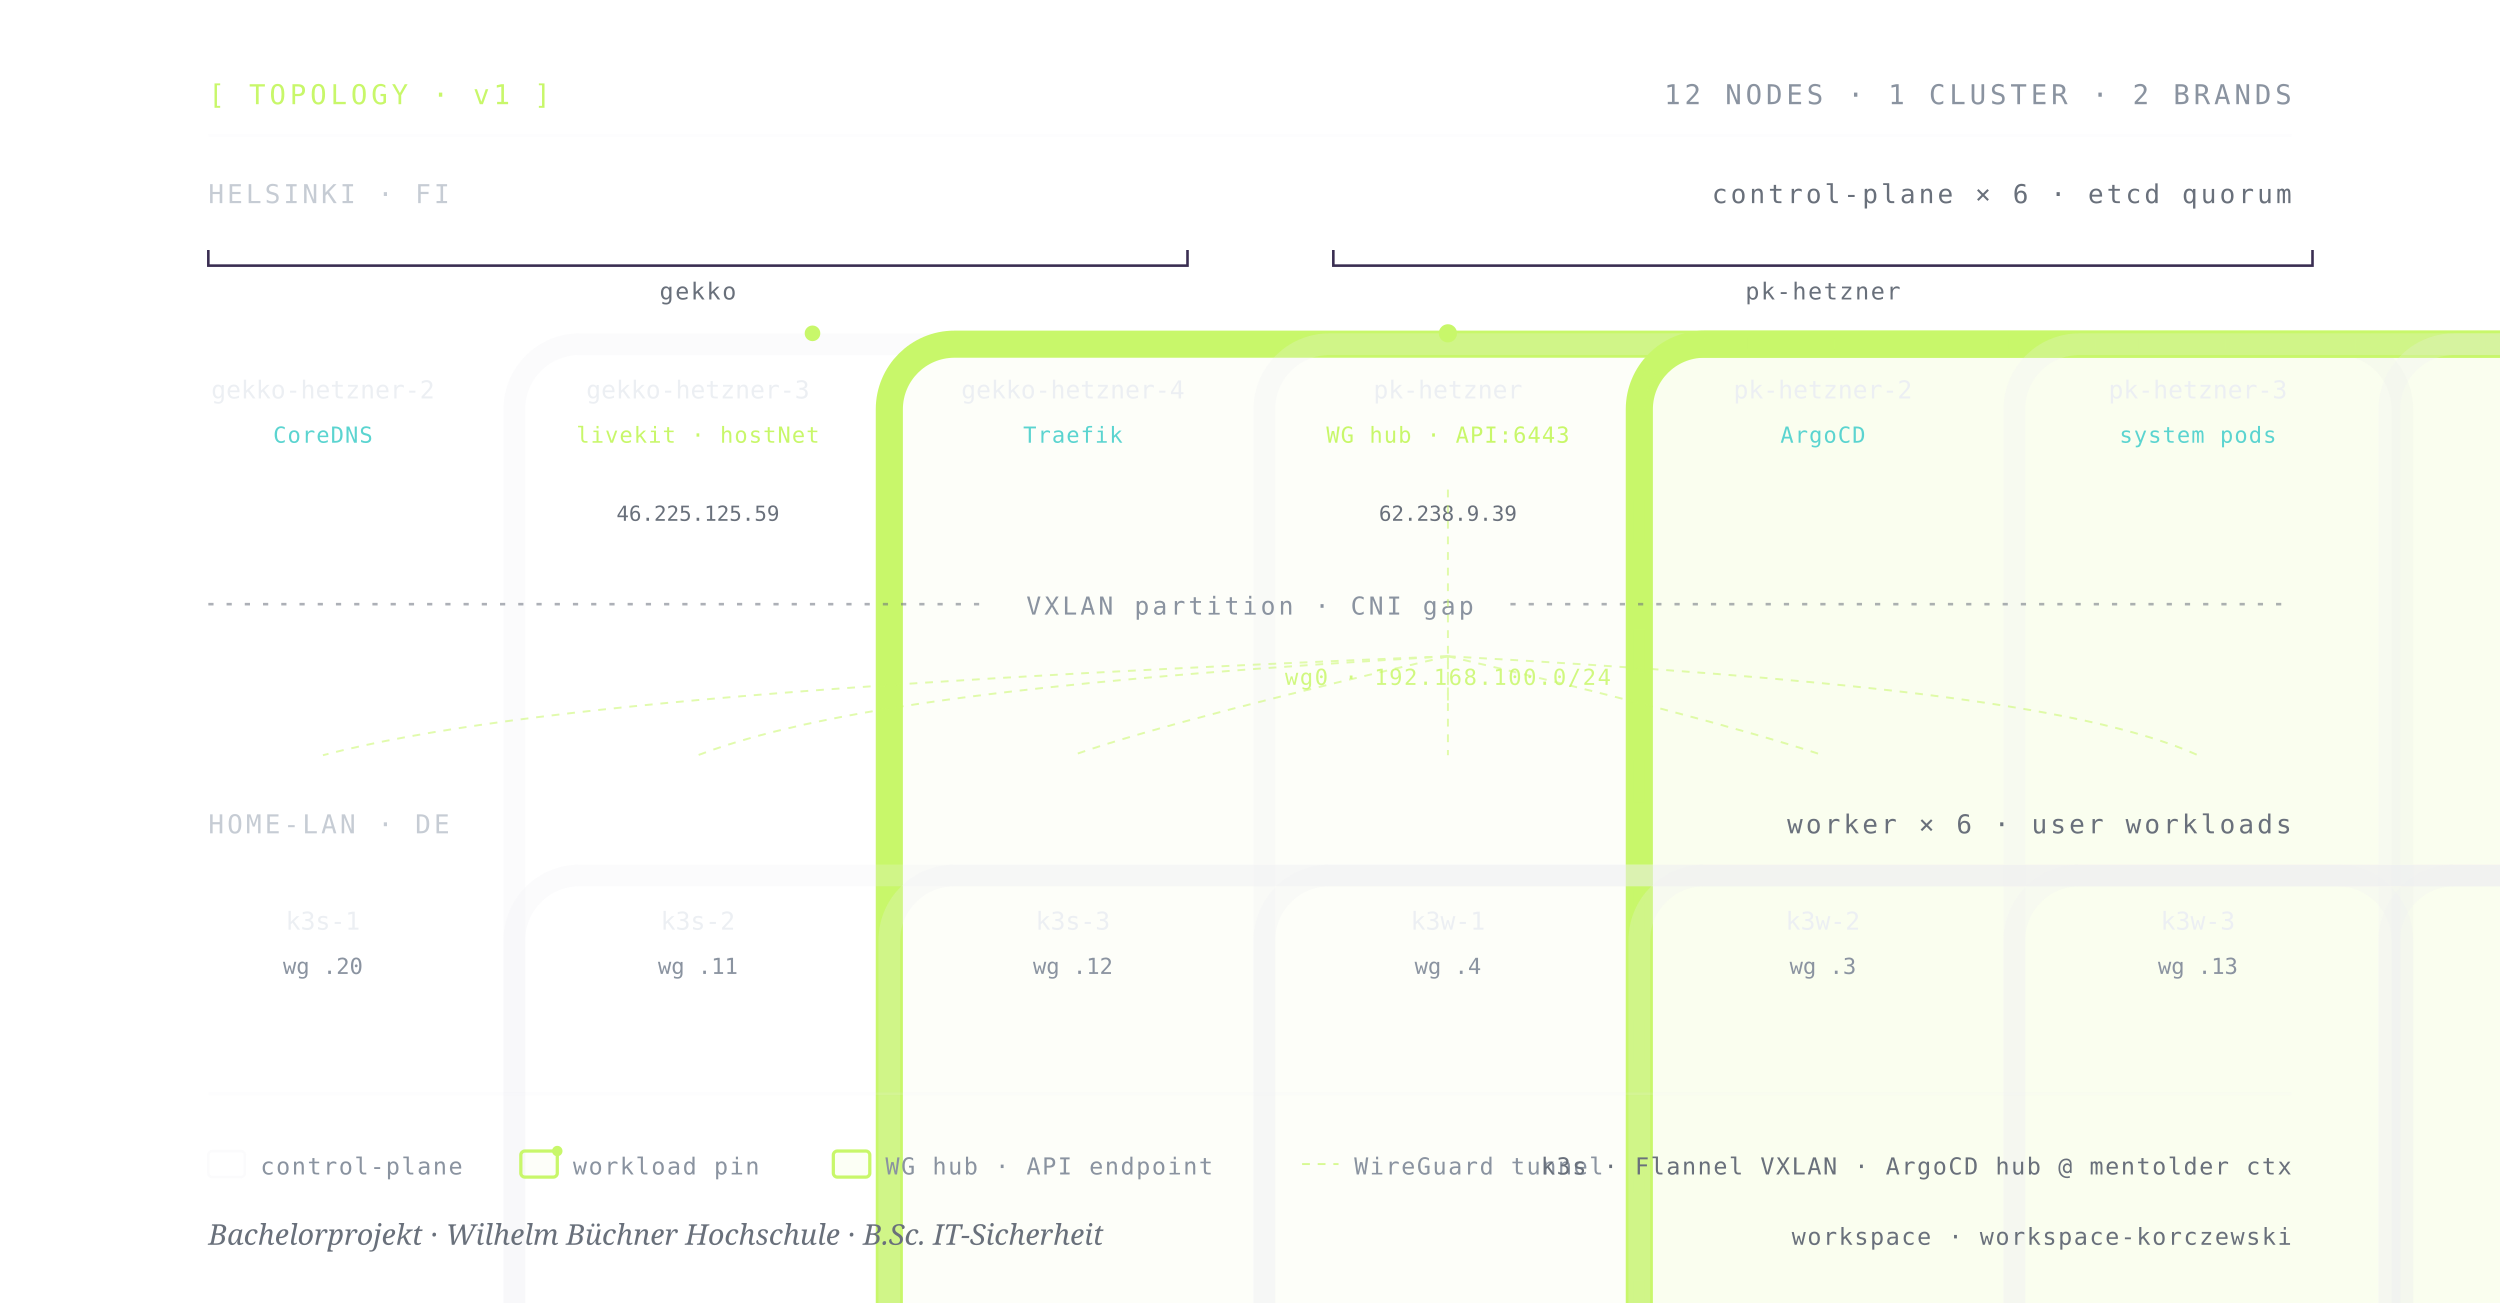
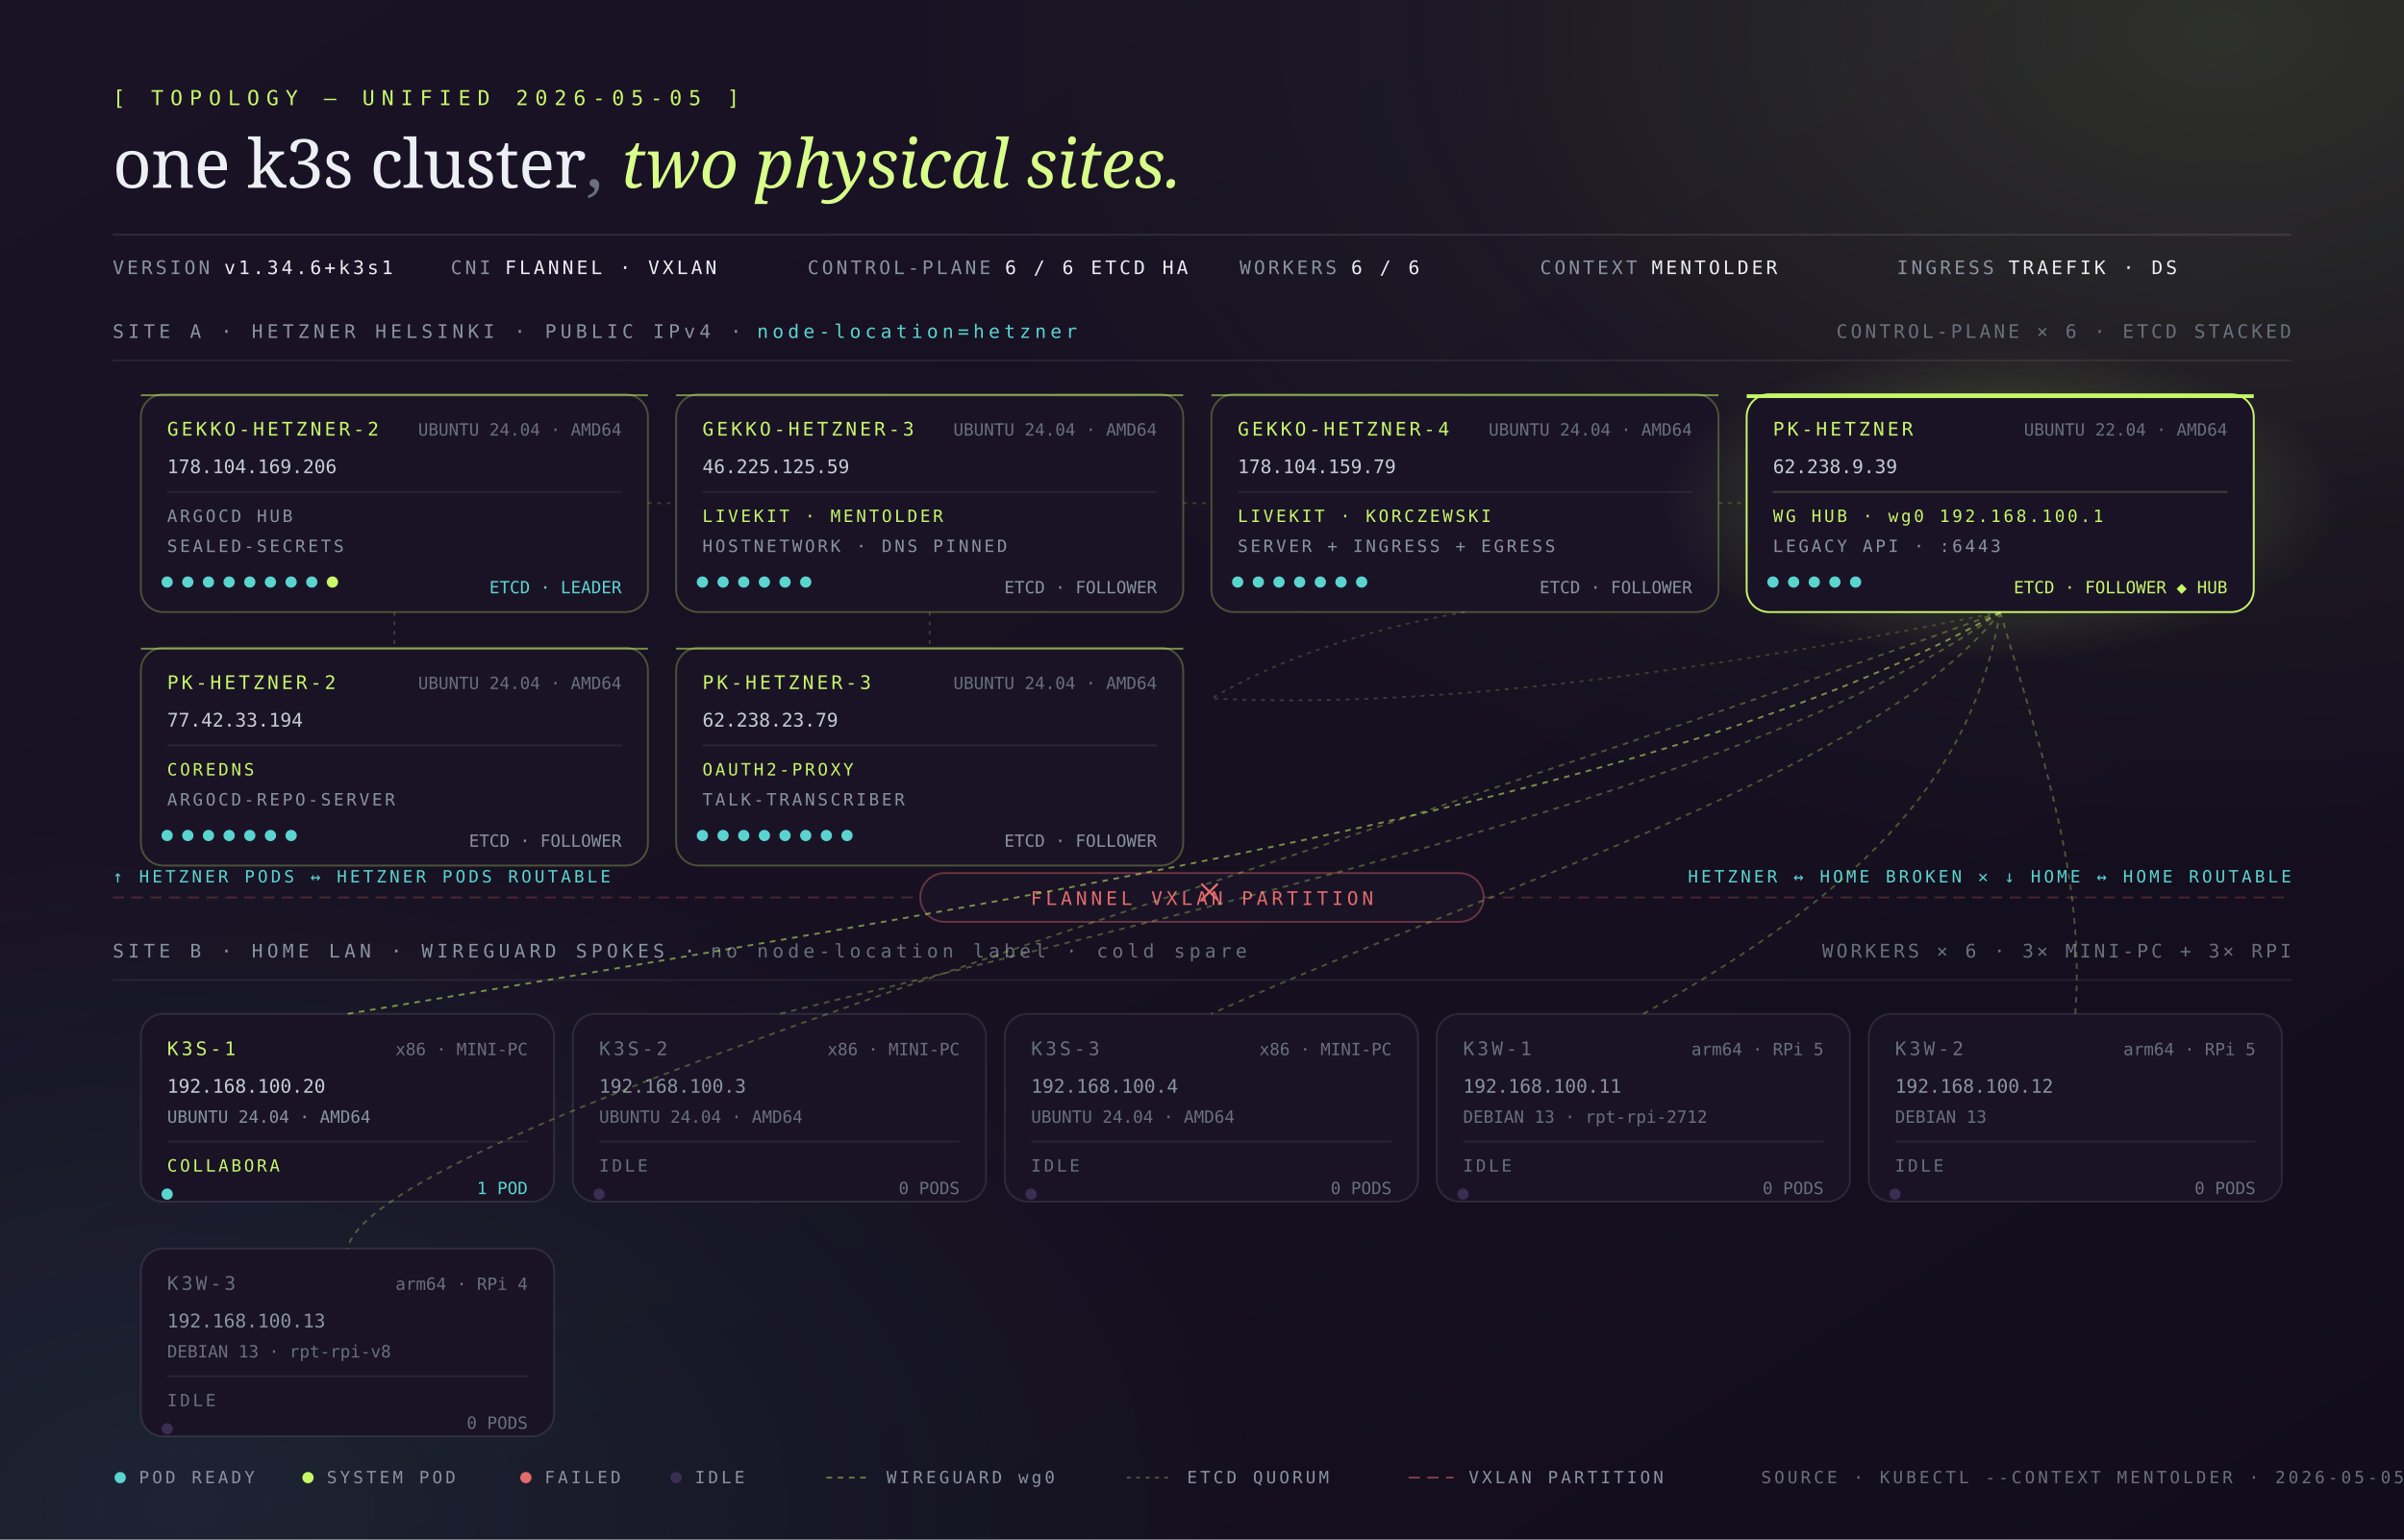
- <svg xmlns="http://www.w3.org/2000/svg" viewBox="0 0 960 500" preserveAspectRatio="xMidYMid meet" role="img" aria-label="Workspace cluster topology — 12 nodes split between Hetzner Helsinki and the home LAN, joined by a WireGuard tunnel through pk-hetzner.">
+ <svg xmlns="http://www.w3.org/2000/svg" viewBox="0 0 1280 820" width="1280" height="820" font-family="JetBrains Mono, ui-monospace, monospace">
  <defs>
-     <radialGradient id="kore-bg" cx="50%" cy="50%" r="65%">
-       <stop offset="0%" stop-color="#1A1326" stop-opacity="0.0" />
-       <stop offset="100%" stop-color="#120D1C" stop-opacity="0.0" />
+     <linearGradient id="ink" x1="0" y1="0" x2="1" y2="1">
+       <stop offset="0%" stop-color="#1A1326" />
+       <stop offset="100%" stop-color="#120D1C" />
+     </linearGradient>
+     <radialGradient id="glowTR" cx="92%" cy="2%" r="55%">
+       <stop offset="0%" stop-color="#C8F76A" stop-opacity="0.14" />
+       <stop offset="60%" stop-color="#C8F76A" stop-opacity="0.03" />
+       <stop offset="100%" stop-color="#C8F76A" stop-opacity="0" />
    </radialGradient>
-     <symbol id="node" viewBox="0 0 88 60" overflow="visible">
-       <rect x="0.5" y="0.5" width="87" height="59" rx="3" fill="none" stroke="rgba(236,239,243,0.22)" stroke-width="1" />
+     <radialGradient id="glowBL" cx="8%" cy="98%" r="45%">
+       <stop offset="0%" stop-color="#5BD4D0" stop-opacity="0.10" />
+       <stop offset="100%" stop-color="#5BD4D0" stop-opacity="0" />
+     </radialGradient>
+     <radialGradient id="hubGlow" cx="50%" cy="50%" r="50%">
+       <stop offset="0%" stop-color="#C8F76A" stop-opacity="0.30" />
+       <stop offset="100%" stop-color="#C8F76A" stop-opacity="0" />
+     </radialGradient>
+     <marker id="x" viewBox="0 0 10 10" refX="5" refY="5" markerWidth="6" markerHeight="6">
+       <path d="M1,1 L9,9 M9,1 L1,9" stroke="#E26B6B" stroke-width="1.5" fill="none" stroke-linecap="round" />
+     </marker>
+     <symbol id="hcp" overflow="visible">
+       <rect x="0" y="0" width="270" height="116" rx="12" ry="12" fill="#1A1326" stroke="rgba(200,247,106,0.28)" stroke-width="1" />
+       <rect x="0" y="0" width="270" height="1" fill="#C8F76A" opacity="0.55" />
    </symbol>
-     <symbol id="node-pin" viewBox="0 0 88 60" overflow="visible">
-       <rect x="0.5" y="0.5" width="87" height="59" rx="3" fill="rgba(200,247,106,0.04)" stroke="#C8F76A" stroke-width="1.25" />
+     <symbol id="hub" overflow="visible">
+       <rect x="0" y="0" width="270" height="116" rx="12" ry="12" fill="#1A1326" stroke="#C8F76A" stroke-width="1" />
+       <rect x="0" y="0" width="270" height="2" fill="#C8F76A" />
    </symbol>
-     <symbol id="node-hub" viewBox="0 0 88 60" overflow="visible">
-       <rect x="0.5" y="0.5" width="87" height="59" rx="3" fill="rgba(200,247,106,0.07)" stroke="#C8F76A" stroke-width="1.25" />
-       <rect x="0.5" y="0.5" width="87" height="59" rx="3" fill="none" stroke="#C8F76A" stroke-width="0.5" stroke-dasharray="2 4" opacity="0.6" />
+     <symbol id="hw" overflow="visible">
+       <rect x="0" y="0" width="220" height="100" rx="12" ry="12" fill="#1A1326" stroke="rgba(255,255,255,0.10)" stroke-width="1" />
    </symbol>
  </defs>
-   <rect width="960" height="500" fill="url(#kore-bg)" />
-   <g font-family="JetBrains Mono, ui-monospace, monospace" font-size="10.5" letter-spacing="1.5">
-     <text x="80" y="40" fill="#C8F76A">[ TOPOLOGY · v1 ]</text>
-     <text x="880" y="40" text-anchor="end" fill="#8A93A0">12 NODES · 1 CLUSTER · 2 BRANDS</text>
-   </g>
-   <line x1="80" y1="52" x2="880" y2="52" stroke="rgba(236,239,243,0.12)" stroke-width="1" />
-   <g font-family="JetBrains Mono, ui-monospace, monospace" font-size="10" letter-spacing="1.2">
-     <text x="80" y="78" fill="#C6CCD4">HELSINKI · FI</text>
-     <text x="880" y="78" text-anchor="end" fill="#69707B">control-plane × 6 · etcd quorum</text>
-   </g>
-   <g font-family="JetBrains Mono, ui-monospace, monospace" font-size="9" fill="#69707B" letter-spacing="0.6">
-     <path d="M 80 96 L 80 102 L 456 102 L 456 96" fill="none" stroke="#3A2E52" stroke-width="1" />
-     <text x="268" y="115" text-anchor="middle">gekko</text>
-     <path d="M 512 96 L 512 102 L 888 102 L 888 96" fill="none" stroke="#3A2E52" stroke-width="1" />
-     <text x="700" y="115" text-anchor="middle">pk-hetzner</text>
-   </g>
-   <g font-family="JetBrains Mono, ui-monospace, monospace">
-     <use href="#node" x="80" y="128" />
-     <text x="124" y="153" text-anchor="middle" font-size="9.5" fill="#ECEFF3">gekko-hetzner-2</text>
-     <text x="124" y="170" text-anchor="middle" font-size="8.5" fill="#5BD4D0" letter-spacing="0.4">CoreDNS</text>
-     <use href="#node-pin" x="224" y="128" />
-     <circle cx="312" cy="128" r="3" fill="#C8F76A" />
-     <text x="268" y="153" text-anchor="middle" font-size="9.5" fill="#ECEFF3">gekko-hetzner-3</text>
-     <text x="268" y="170" text-anchor="middle" font-size="8.5" fill="#C8F76A" letter-spacing="0.4">livekit · hostNet</text>
-     <text x="268" y="200" text-anchor="middle" font-size="8" fill="#69707B">46.225.125.59</text>
-     <use href="#node" x="368" y="128" />
-     <text x="412" y="153" text-anchor="middle" font-size="9.5" fill="#ECEFF3">gekko-hetzner-4</text>
-     <text x="412" y="170" text-anchor="middle" font-size="8.5" fill="#5BD4D0" letter-spacing="0.4">Traefik</text>
-     <use href="#node-hub" x="512" y="128" />
-     <circle cx="556" cy="128" r="3.5" fill="#C8F76A" />
-     <text x="556" y="153" text-anchor="middle" font-size="9.5" fill="#ECEFF3">pk-hetzner</text>
-     <text x="556" y="170" text-anchor="middle" font-size="8.5" fill="#C8F76A" letter-spacing="0.4">WG hub · API:6443</text>
-     <text x="556" y="200" text-anchor="middle" font-size="8" fill="#69707B">62.238.9.39</text>
-     <use href="#node" x="656" y="128" />
-     <text x="700" y="153" text-anchor="middle" font-size="9.5" fill="#ECEFF3">pk-hetzner-2</text>
-     <text x="700" y="170" text-anchor="middle" font-size="8.5" fill="#5BD4D0" letter-spacing="0.4">ArgoCD</text>
-     <use href="#node" x="800" y="128" />
-     <text x="844" y="153" text-anchor="middle" font-size="9.5" fill="#ECEFF3">pk-hetzner-3</text>
-     <text x="844" y="170" text-anchor="middle" font-size="8.5" fill="#5BD4D0" letter-spacing="0.4">system pods</text>
-   </g>
-   <g>
-     <line x1="80" y1="232" x2="380" y2="232" stroke="#69707B" stroke-width="1" stroke-dasharray="2 5" opacity="0.55" />
-     <line x1="580" y1="232" x2="880" y2="232" stroke="#69707B" stroke-width="1" stroke-dasharray="2 5" opacity="0.55" />
-     <text x="480" y="236" text-anchor="middle" font-family="JetBrains Mono, ui-monospace, monospace" font-size="9.5" letter-spacing="1.2" fill="#8A93A0">VXLAN partition · CNI gap</text>
-   </g>
-   <g stroke="#C8F76A" stroke-width="0.75" stroke-dasharray="3 3" fill="none" opacity="0.55">
-     <path d="M 556 188 L 556 270" />
-     <path d="M 556 252 C 360 260, 200 270, 124 290" />
-     <path d="M 556 252 C 420 260, 320 270, 268 290" />
-     <path d="M 556 252 C 500 265, 440 280, 412 290" />
-     <path d="M 556 252 L 556 290" />
-     <path d="M 556 252 C 612 265, 670 280, 700 290" />
-     <path d="M 556 252 C 700 260, 800 270, 844 290" />
-   </g>
-   <text x="556" y="263" text-anchor="middle" font-family="JetBrains Mono, ui-monospace, monospace" font-size="8.5" letter-spacing="0.6" fill="#C8F76A" opacity="0.85">wg0 · 192.168.100.0/24</text>
-   <g font-family="JetBrains Mono, ui-monospace, monospace" font-size="10" letter-spacing="1.2">
-     <text x="80" y="320" fill="#C6CCD4">HOME-LAN · DE</text>
-     <text x="880" y="320" text-anchor="end" fill="#69707B">worker × 6 · user workloads</text>
-   </g>
-   <g font-family="JetBrains Mono, ui-monospace, monospace">
-     <use href="#node" x="80" y="332" />
-     <text x="124" y="357" text-anchor="middle" font-size="9.5" fill="#ECEFF3">k3s-1</text>
-     <text x="124" y="374" text-anchor="middle" font-size="8.5" fill="#8A93A0">wg .20</text>
-     <use href="#node" x="224" y="332" />
-     <text x="268" y="357" text-anchor="middle" font-size="9.5" fill="#ECEFF3">k3s-2</text>
-     <text x="268" y="374" text-anchor="middle" font-size="8.5" fill="#8A93A0">wg .11</text>
-     <use href="#node" x="368" y="332" />
-     <text x="412" y="357" text-anchor="middle" font-size="9.5" fill="#ECEFF3">k3s-3</text>
-     <text x="412" y="374" text-anchor="middle" font-size="8.5" fill="#8A93A0">wg .12</text>
-     <use href="#node" x="512" y="332" />
-     <text x="556" y="357" text-anchor="middle" font-size="9.5" fill="#ECEFF3">k3w-1</text>
-     <text x="556" y="374" text-anchor="middle" font-size="8.5" fill="#8A93A0">wg .4</text>
-     <use href="#node" x="656" y="332" />
-     <text x="700" y="357" text-anchor="middle" font-size="9.5" fill="#ECEFF3">k3w-2</text>
-     <text x="700" y="374" text-anchor="middle" font-size="8.5" fill="#8A93A0">wg .3</text>
-     <use href="#node" x="800" y="332" />
-     <text x="844" y="357" text-anchor="middle" font-size="9.5" fill="#ECEFF3">k3w-3</text>
-     <text x="844" y="374" text-anchor="middle" font-size="8.5" fill="#8A93A0">wg .13</text>
-   </g>
-   <line x1="80" y1="420" x2="880" y2="420" stroke="rgba(236,239,243,0.12)" stroke-width="1" />
-   <g font-family="JetBrains Mono, ui-monospace, monospace" font-size="9" letter-spacing="0.6" fill="#8A93A0">
-     <rect x="80" y="442" width="14" height="10" rx="1.5" fill="none" stroke="rgba(236,239,243,0.22)" stroke-width="1" />
-     <text x="100" y="451">control-plane</text>
-     <rect x="200" y="442" width="14" height="10" rx="1.5" fill="rgba(200,247,106,0.04)" stroke="#C8F76A" stroke-width="1.25" />
-     <circle cx="214" cy="442" r="2" fill="#C8F76A" />
-     <text x="220" y="451">workload pin</text>
-     <rect x="320" y="442" width="14" height="10" rx="1.5" fill="rgba(200,247,106,0.07)" stroke="#C8F76A" stroke-width="1.25" />
-     <text x="340" y="451">WG hub · API endpoint</text>
-     <line x1="500" y1="447" x2="514" y2="447" stroke="#C8F76A" stroke-width="0.75" stroke-dasharray="3 3" opacity="0.7" />
-     <text x="520" y="451">WireGuard tunnel</text>
-     <text x="880" y="451" text-anchor="end" fill="#69707B">k3s · Flannel VXLAN · ArgoCD hub @ mentolder ctx</text>
-   </g>
-   <text x="80" y="478" font-family="Instrument Serif, Georgia, serif" font-style="italic" font-size="11" fill="#69707B">
-     Bachelorprojekt · Wilhelm Büchner Hochschule · B.Sc. IT-Sicherheit
+   <rect width="1280" height="820" fill="url(#ink)" />
+   <rect width="1280" height="820" fill="url(#glowTR)" />
+   <rect width="1280" height="820" fill="url(#glowBL)" />
+   <text x="60" y="56" font-size="11" letter-spacing="3.6" fill="#C8F76A">[ TOPOLOGY — UNIFIED 2026-05-05 ]</text>
+   <text x="60" y="100" font-family="Instrument Serif, Georgia, serif" font-size="36" fill="#ECEFF3" letter-spacing="-0.3">
+     one k3s cluster<tspan fill="#69707B">,</tspan>
+     <tspan font-style="italic" fill="#D8FF8A">two physical sites.</tspan>
  </text>
-   <text x="880" y="478" text-anchor="end" font-family="JetBrains Mono, ui-monospace, monospace" font-size="9" letter-spacing="0.6" fill="#69707B">
-     workspace · workspace-korczewski
-   </text>
+   <line x1="60" y1="125" x2="1220" y2="125" stroke="rgba(255,255,255,0.10)" stroke-width="1" />
+   <g font-size="10" letter-spacing="1.6" fill="#8A93A0">
+     <text x="60" y="146">VERSION  <tspan fill="#ECEFF3">v1.34.6+k3s1</tspan>
+     </text>
+     <text x="240" y="146">CNI  <tspan fill="#ECEFF3">FLANNEL · VXLAN</tspan>
+     </text>
+     <text x="430" y="146">CONTROL-PLANE  <tspan fill="#ECEFF3">6 / 6  ETCD HA</tspan>
+     </text>
+     <text x="660" y="146">WORKERS  <tspan fill="#ECEFF3">6 / 6</tspan>
+     </text>
+     <text x="820" y="146">CONTEXT  <tspan fill="#ECEFF3">MENTOLDER</tspan>
+     </text>
+     <text x="1010" y="146">INGRESS  <tspan fill="#ECEFF3">TRAEFIK · DS</tspan>
+     </text>
+   </g>
+   <g transform="translate(60,180)">
+     <text x="0" y="0" font-size="10" letter-spacing="2.2" fill="#8A93A0">SITE A  ·  HETZNER HELSINKI  ·  PUBLIC IPv4  ·  <tspan fill="#5BD4D0">node-location=hetzner</tspan>
+     </text>
+     <line x1="0" y1="12" x2="1160" y2="12" stroke="rgba(255,255,255,0.07)" stroke-width="1" />
+     <text x="1160" y="0" text-anchor="end" font-size="10" letter-spacing="1.6" fill="#69707B">CONTROL-PLANE × 6  ·  ETCD STACKED</text>
+   </g>
+   <g transform="translate(75,210)">
+     <use href="#hcp" />
+     <text x="14" y="22" font-size="10" letter-spacing="1.6" fill="#C8F76A">GEKKO-HETZNER-2</text>
+     <text x="256" y="22" text-anchor="end" font-size="9" fill="#69707B">UBUNTU 24.04 · AMD64</text>
+     <text x="14" y="42" font-size="10" fill="#C6CCD4">178.104.169.206</text>
+     <line x1="14" y1="52" x2="256" y2="52" stroke="rgba(255,255,255,0.07)" />
+     <text x="14" y="68" font-size="9" letter-spacing="1.4" fill="#8A93A0">ARGOCD HUB</text>
+     <text x="14" y="84" font-size="9" letter-spacing="1.4" fill="#8A93A0">SEALED-SECRETS</text>
+     <g transform="translate(14,94)">
+       <circle cx="0" cy="6" r="3" fill="#5BD4D0" />
+       <circle cx="11" cy="6" r="3" fill="#5BD4D0" />
+       <circle cx="22" cy="6" r="3" fill="#5BD4D0" />
+       <circle cx="33" cy="6" r="3" fill="#5BD4D0" />
+       <circle cx="44" cy="6" r="3" fill="#5BD4D0" />
+       <circle cx="55" cy="6" r="3" fill="#5BD4D0" />
+       <circle cx="66" cy="6" r="3" fill="#5BD4D0" />
+       <circle cx="77" cy="6" r="3" fill="#5BD4D0" />
+       <circle cx="88" cy="6" r="3" fill="#C8F76A" />
+     </g>
+     <text x="256" y="106" text-anchor="end" font-size="9" fill="#5BD4D0">ETCD · LEADER</text>
+   </g>
+   <g transform="translate(360,210)">
+     <use href="#hcp" />
+     <text x="14" y="22" font-size="10" letter-spacing="1.6" fill="#C8F76A">GEKKO-HETZNER-3</text>
+     <text x="256" y="22" text-anchor="end" font-size="9" fill="#69707B">UBUNTU 24.04 · AMD64</text>
+     <text x="14" y="42" font-size="10" fill="#C6CCD4">46.225.125.59</text>
+     <line x1="14" y1="52" x2="256" y2="52" stroke="rgba(255,255,255,0.07)" />
+     <text x="14" y="68" font-size="9" letter-spacing="1.4" fill="#C8F76A">LIVEKIT · MENTOLDER</text>
+     <text x="14" y="84" font-size="9" letter-spacing="1.4" fill="#8A93A0">HOSTNETWORK · DNS PINNED</text>
+     <g transform="translate(14,94)">
+       <circle cx="0" cy="6" r="3" fill="#5BD4D0" />
+       <circle cx="11" cy="6" r="3" fill="#5BD4D0" />
+       <circle cx="22" cy="6" r="3" fill="#5BD4D0" />
+       <circle cx="33" cy="6" r="3" fill="#5BD4D0" />
+       <circle cx="44" cy="6" r="3" fill="#5BD4D0" />
+       <circle cx="55" cy="6" r="3" fill="#5BD4D0" />
+     </g>
+     <text x="256" y="106" text-anchor="end" font-size="9" fill="#8A93A0">ETCD · FOLLOWER</text>
+   </g>
+   <g transform="translate(645,210)">
+     <use href="#hcp" />
+     <text x="14" y="22" font-size="10" letter-spacing="1.6" fill="#C8F76A">GEKKO-HETZNER-4</text>
+     <text x="256" y="22" text-anchor="end" font-size="9" fill="#69707B">UBUNTU 24.04 · AMD64</text>
+     <text x="14" y="42" font-size="10" fill="#C6CCD4">178.104.159.79</text>
+     <line x1="14" y1="52" x2="256" y2="52" stroke="rgba(255,255,255,0.07)" />
+     <text x="14" y="68" font-size="9" letter-spacing="1.4" fill="#C8F76A">LIVEKIT · KORCZEWSKI</text>
+     <text x="14" y="84" font-size="9" letter-spacing="1.4" fill="#8A93A0">SERVER + INGRESS + EGRESS</text>
+     <g transform="translate(14,94)">
+       <circle cx="0" cy="6" r="3" fill="#5BD4D0" />
+       <circle cx="11" cy="6" r="3" fill="#5BD4D0" />
+       <circle cx="22" cy="6" r="3" fill="#5BD4D0" />
+       <circle cx="33" cy="6" r="3" fill="#5BD4D0" />
+       <circle cx="44" cy="6" r="3" fill="#5BD4D0" />
+       <circle cx="55" cy="6" r="3" fill="#5BD4D0" />
+       <circle cx="66" cy="6" r="3" fill="#5BD4D0" />
+     </g>
+     <text x="256" y="106" text-anchor="end" font-size="9" fill="#8A93A0">ETCD · FOLLOWER</text>
+   </g>
+   <g transform="translate(930,210)">
+     <ellipse cx="135" cy="58" rx="180" ry="84" fill="url(#hubGlow)" />
+     <use href="#hub" />
+     <text x="14" y="22" font-size="10" letter-spacing="1.6" fill="#C8F76A">PK-HETZNER</text>
+     <text x="256" y="22" text-anchor="end" font-size="9" fill="#69707B">UBUNTU 22.04 · AMD64</text>
+     <text x="14" y="42" font-size="10" fill="#C6CCD4">62.238.9.39</text>
+     <line x1="14" y1="52" x2="256" y2="52" stroke="rgba(200,247,106,0.20)" />
+     <text x="14" y="68" font-size="9" letter-spacing="1.4" fill="#C8F76A">WG HUB · wg0 192.168.100.1</text>
+     <text x="14" y="84" font-size="9" letter-spacing="1.4" fill="#8A93A0">LEGACY API · :6443</text>
+     <g transform="translate(14,94)">
+       <circle cx="0" cy="6" r="3" fill="#5BD4D0" />
+       <circle cx="11" cy="6" r="3" fill="#5BD4D0" />
+       <circle cx="22" cy="6" r="3" fill="#5BD4D0" />
+       <circle cx="33" cy="6" r="3" fill="#5BD4D0" />
+       <circle cx="44" cy="6" r="3" fill="#5BD4D0" />
+     </g>
+     <text x="256" y="106" text-anchor="end" font-size="9" fill="#C8F76A">ETCD · FOLLOWER  ◆ HUB</text>
+   </g>
+   <g transform="translate(75,345)">
+     <use href="#hcp" />
+     <text x="14" y="22" font-size="10" letter-spacing="1.6" fill="#C8F76A">PK-HETZNER-2</text>
+     <text x="256" y="22" text-anchor="end" font-size="9" fill="#69707B">UBUNTU 24.04 · AMD64</text>
+     <text x="14" y="42" font-size="10" fill="#C6CCD4">77.42.33.194</text>
+     <line x1="14" y1="52" x2="256" y2="52" stroke="rgba(255,255,255,0.07)" />
+     <text x="14" y="68" font-size="9" letter-spacing="1.4" fill="#C8F76A">COREDNS</text>
+     <text x="14" y="84" font-size="9" letter-spacing="1.4" fill="#8A93A0">ARGOCD-REPO-SERVER</text>
+     <g transform="translate(14,94)">
+       <circle cx="0" cy="6" r="3" fill="#5BD4D0" />
+       <circle cx="11" cy="6" r="3" fill="#5BD4D0" />
+       <circle cx="22" cy="6" r="3" fill="#5BD4D0" />
+       <circle cx="33" cy="6" r="3" fill="#5BD4D0" />
+       <circle cx="44" cy="6" r="3" fill="#5BD4D0" />
+       <circle cx="55" cy="6" r="3" fill="#5BD4D0" />
+       <circle cx="66" cy="6" r="3" fill="#5BD4D0" />
+     </g>
+     <text x="256" y="106" text-anchor="end" font-size="9" fill="#8A93A0">ETCD · FOLLOWER</text>
+   </g>
+   <g transform="translate(360,345)">
+     <use href="#hcp" />
+     <text x="14" y="22" font-size="10" letter-spacing="1.6" fill="#C8F76A">PK-HETZNER-3</text>
+     <text x="256" y="22" text-anchor="end" font-size="9" fill="#69707B">UBUNTU 24.04 · AMD64</text>
+     <text x="14" y="42" font-size="10" fill="#C6CCD4">62.238.23.79</text>
+     <line x1="14" y1="52" x2="256" y2="52" stroke="rgba(255,255,255,0.07)" />
+     <text x="14" y="68" font-size="9" letter-spacing="1.4" fill="#C8F76A">OAUTH2-PROXY</text>
+     <text x="14" y="84" font-size="9" letter-spacing="1.4" fill="#8A93A0">TALK-TRANSCRIBER</text>
+     <g transform="translate(14,94)">
+       <circle cx="0" cy="6" r="3" fill="#5BD4D0" />
+       <circle cx="11" cy="6" r="3" fill="#5BD4D0" />
+       <circle cx="22" cy="6" r="3" fill="#5BD4D0" />
+       <circle cx="33" cy="6" r="3" fill="#5BD4D0" />
+       <circle cx="44" cy="6" r="3" fill="#5BD4D0" />
+       <circle cx="55" cy="6" r="3" fill="#5BD4D0" />
+       <circle cx="66" cy="6" r="3" fill="#5BD4D0" />
+       <circle cx="77" cy="6" r="3" fill="#5BD4D0" />
+     </g>
+     <text x="256" y="106" text-anchor="end" font-size="9" fill="#8A93A0">ETCD · FOLLOWER</text>
+   </g>
+   <g stroke="#C8F76A" stroke-opacity="0.20" stroke-width="1" stroke-dasharray="2 3" fill="none">
+     <line x1="345" y1="268" x2="360" y2="268" />
+     <line x1="630" y1="268" x2="645" y2="268" />
+     <line x1="915" y1="268" x2="930" y2="268" />
+     <line x1="210" y1="326" x2="210" y2="345" />
+     <line x1="495" y1="326" x2="495" y2="345" />
+     <path d="M 780 326 Q 700 340 645 372" />
+     <path d="M 1065 326 Q 800 380 645 372" />
+   </g>
+   <g transform="translate(0,478)">
+     <line x1="60" y1="0" x2="1220" y2="0" stroke="rgba(226,107,107,0.25)" stroke-width="1" stroke-dasharray="6 4" />
+     <rect x="490" y="-13" width="300" height="26" rx="13" fill="#1A1326" stroke="rgba(226,107,107,0.40)" />
+     <text x="640" y="4" text-anchor="middle" font-size="10" letter-spacing="2.0" fill="#E26B6B">FLANNEL VXLAN PARTITION</text>
+     <text x="60" y="-8" font-size="9" letter-spacing="1.6" fill="#5BD4D0">↑ HETZNER PODS ↔ HETZNER PODS  ROUTABLE</text>
+     <text x="1220" y="-8" text-anchor="end" font-size="9" letter-spacing="1.6" fill="#5BD4D0">HETZNER ↔ HOME  BROKEN ✕  ↓ HOME ↔ HOME  ROUTABLE</text>
+   </g>
+   <g transform="translate(60,510)">
+     <text x="0" y="0" font-size="10" letter-spacing="2.2" fill="#8A93A0">SITE B  ·  HOME LAN  ·  WIREGUARD SPOKES  ·  <tspan fill="#69707B">no node-location label · cold spare</tspan>
+     </text>
+     <line x1="0" y1="12" x2="1160" y2="12" stroke="rgba(255,255,255,0.07)" stroke-width="1" />
+     <text x="1160" y="0" text-anchor="end" font-size="10" letter-spacing="1.6" fill="#69707B">WORKERS × 6  ·  3× MINI-PC  +  3× RPI</text>
+   </g>
+   <g transform="translate(75,540)">
+     <use href="#hw" />
+     <text x="14" y="22" font-size="10" letter-spacing="1.6" fill="#C8F76A">K3S-1</text>
+     <text x="206" y="22" text-anchor="end" font-size="9" fill="#69707B">x86 · MINI-PC</text>
+     <text x="14" y="42" font-size="10" fill="#C6CCD4">192.168.100.20</text>
+     <text x="14" y="58" font-size="9" fill="#8A93A0">UBUNTU 24.04 · AMD64</text>
+     <line x1="14" y1="68" x2="206" y2="68" stroke="rgba(255,255,255,0.07)" />
+     <text x="14" y="84" font-size="9" letter-spacing="1.4" fill="#C8F76A">COLLABORA</text>
+     <g transform="translate(14,90)">
+       <circle cx="0" cy="6" r="3" fill="#5BD4D0" />
+     </g>
+     <text x="206" y="96" text-anchor="end" font-size="9" fill="#5BD4D0">1 POD</text>
+   </g>
+   <g transform="translate(305,540)">
+     <use href="#hw" />
+     <text x="14" y="22" font-size="10" letter-spacing="1.6" fill="#69707B">K3S-2</text>
+     <text x="206" y="22" text-anchor="end" font-size="9" fill="#69707B">x86 · MINI-PC</text>
+     <text x="14" y="42" font-size="10" fill="#8A93A0">192.168.100.3</text>
+     <text x="14" y="58" font-size="9" fill="#69707B">UBUNTU 24.04 · AMD64</text>
+     <line x1="14" y1="68" x2="206" y2="68" stroke="rgba(255,255,255,0.07)" />
+     <text x="14" y="84" font-size="9" letter-spacing="1.4" fill="#69707B">IDLE</text>
+     <g transform="translate(14,90)">
+       <circle cx="0" cy="6" r="3" fill="#3A2E52" />
+     </g>
+     <text x="206" y="96" text-anchor="end" font-size="9" fill="#69707B">0 PODS</text>
+   </g>
+   <g transform="translate(535,540)">
+     <use href="#hw" />
+     <text x="14" y="22" font-size="10" letter-spacing="1.6" fill="#69707B">K3S-3</text>
+     <text x="206" y="22" text-anchor="end" font-size="9" fill="#69707B">x86 · MINI-PC</text>
+     <text x="14" y="42" font-size="10" fill="#8A93A0">192.168.100.4</text>
+     <text x="14" y="58" font-size="9" fill="#69707B">UBUNTU 24.04 · AMD64</text>
+     <line x1="14" y1="68" x2="206" y2="68" stroke="rgba(255,255,255,0.07)" />
+     <text x="14" y="84" font-size="9" letter-spacing="1.4" fill="#69707B">IDLE</text>
+     <g transform="translate(14,90)">
+       <circle cx="0" cy="6" r="3" fill="#3A2E52" />
+     </g>
+     <text x="206" y="96" text-anchor="end" font-size="9" fill="#69707B">0 PODS</text>
+   </g>
+   <g transform="translate(765,540)">
+     <use href="#hw" />
+     <text x="14" y="22" font-size="10" letter-spacing="1.6" fill="#69707B">K3W-1</text>
+     <text x="206" y="22" text-anchor="end" font-size="9" fill="#69707B">arm64 · RPi 5</text>
+     <text x="14" y="42" font-size="10" fill="#8A93A0">192.168.100.11</text>
+     <text x="14" y="58" font-size="9" fill="#69707B">DEBIAN 13 · rpt-rpi-2712</text>
+     <line x1="14" y1="68" x2="206" y2="68" stroke="rgba(255,255,255,0.07)" />
+     <text x="14" y="84" font-size="9" letter-spacing="1.4" fill="#69707B">IDLE</text>
+     <g transform="translate(14,90)">
+       <circle cx="0" cy="6" r="3" fill="#3A2E52" />
+     </g>
+     <text x="206" y="96" text-anchor="end" font-size="9" fill="#69707B">0 PODS</text>
+   </g>
+   <g transform="translate(995,540)">
+     <use href="#hw" />
+     <text x="14" y="22" font-size="10" letter-spacing="1.6" fill="#69707B">K3W-2</text>
+     <text x="206" y="22" text-anchor="end" font-size="9" fill="#69707B">arm64 · RPi 5</text>
+     <text x="14" y="42" font-size="10" fill="#8A93A0">192.168.100.12</text>
+     <text x="14" y="58" font-size="9" fill="#69707B">DEBIAN 13</text>
+     <line x1="14" y1="68" x2="206" y2="68" stroke="rgba(255,255,255,0.07)" />
+     <text x="14" y="84" font-size="9" letter-spacing="1.4" fill="#69707B">IDLE</text>
+     <g transform="translate(14,90)">
+       <circle cx="0" cy="6" r="3" fill="#3A2E52" />
+     </g>
+     <text x="206" y="96" text-anchor="end" font-size="9" fill="#69707B">0 PODS</text>
+   </g>
+   <g transform="translate(75,665)">
+     <use href="#hw" />
+     <text x="14" y="22" font-size="10" letter-spacing="1.6" fill="#69707B">K3W-3</text>
+     <text x="206" y="22" text-anchor="end" font-size="9" fill="#69707B">arm64 · RPi 4</text>
+     <text x="14" y="42" font-size="10" fill="#8A93A0">192.168.100.13</text>
+     <text x="14" y="58" font-size="9" fill="#69707B">DEBIAN 13 · rpt-rpi-v8</text>
+     <line x1="14" y1="68" x2="206" y2="68" stroke="rgba(255,255,255,0.07)" />
+     <text x="14" y="84" font-size="9" letter-spacing="1.4" fill="#69707B">IDLE</text>
+     <g transform="translate(14,90)">
+       <circle cx="0" cy="6" r="3" fill="#3A2E52" />
+     </g>
+     <text x="206" y="96" text-anchor="end" font-size="9" fill="#69707B">0 PODS</text>
+   </g>
+   <g stroke="#C8F76A" stroke-opacity="0.45" stroke-width="1" stroke-dasharray="3 3" fill="none">
+     <path d="M 1065 326 C 900 420, 600 470, 185 540" stroke-opacity="0.55" />
+     <path d="M 1065 326 C 950 410, 700 470, 415 540" stroke-opacity="0.30" />
+     <path d="M 1065 326 C 1000 410, 800 470, 645 540" stroke-opacity="0.30" />
+     <path d="M 1065 326 C 1050 410, 1000 470, 875 540" stroke-opacity="0.30" />
+     <path d="M 1065 326 C 1090 410, 1110 470, 1105 540" stroke-opacity="0.30" />
+     <path d="M 1065 326 C 700 460, 200 600, 185 665" stroke-opacity="0.30" />
+   </g>
+   <g stroke="#E26B6B" stroke-width="1.2" stroke-linecap="round">
+     <line x1="640" y1="471" x2="648" y2="479" />
+     <line x1="648" y1="471" x2="640" y2="479" />
+   </g>
+   <g transform="translate(60,790)" font-size="9" letter-spacing="1.6" fill="#8A93A0">
+     <circle cx="4" cy="-3" r="3" fill="#5BD4D0" />
+     <text x="14" y="0">POD READY</text>
+     <circle cx="104" cy="-3" r="3" fill="#C8F76A" />
+     <text x="114" y="0">SYSTEM POD</text>
+     <circle cx="220" cy="-3" r="3" fill="#E26B6B" />
+     <text x="230" y="0">FAILED</text>
+     <circle cx="300" cy="-3" r="3" fill="#3A2E52" />
+     <text x="310" y="0">IDLE</text>
+     <line x1="380" y1="-3" x2="404" y2="-3" stroke="#C8F76A" stroke-opacity="0.45" stroke-dasharray="3 3" />
+     <text x="412" y="0">WIREGUARD wg0</text>
+     <line x1="540" y1="-3" x2="564" y2="-3" stroke="#C8F76A" stroke-opacity="0.30" stroke-dasharray="2 3" />
+     <text x="572" y="0">ETCD QUORUM</text>
+     <line x1="690" y1="-3" x2="714" y2="-3" stroke="rgba(226,107,107,0.55)" stroke-dasharray="6 4" />
+     <text x="722" y="0">VXLAN PARTITION</text>
+     <text x="1220" y="0" text-anchor="end" fill="#69707B">SOURCE  ·  KUBECTL --CONTEXT MENTOLDER  ·  2026-05-05</text>
+   </g>
</svg>
